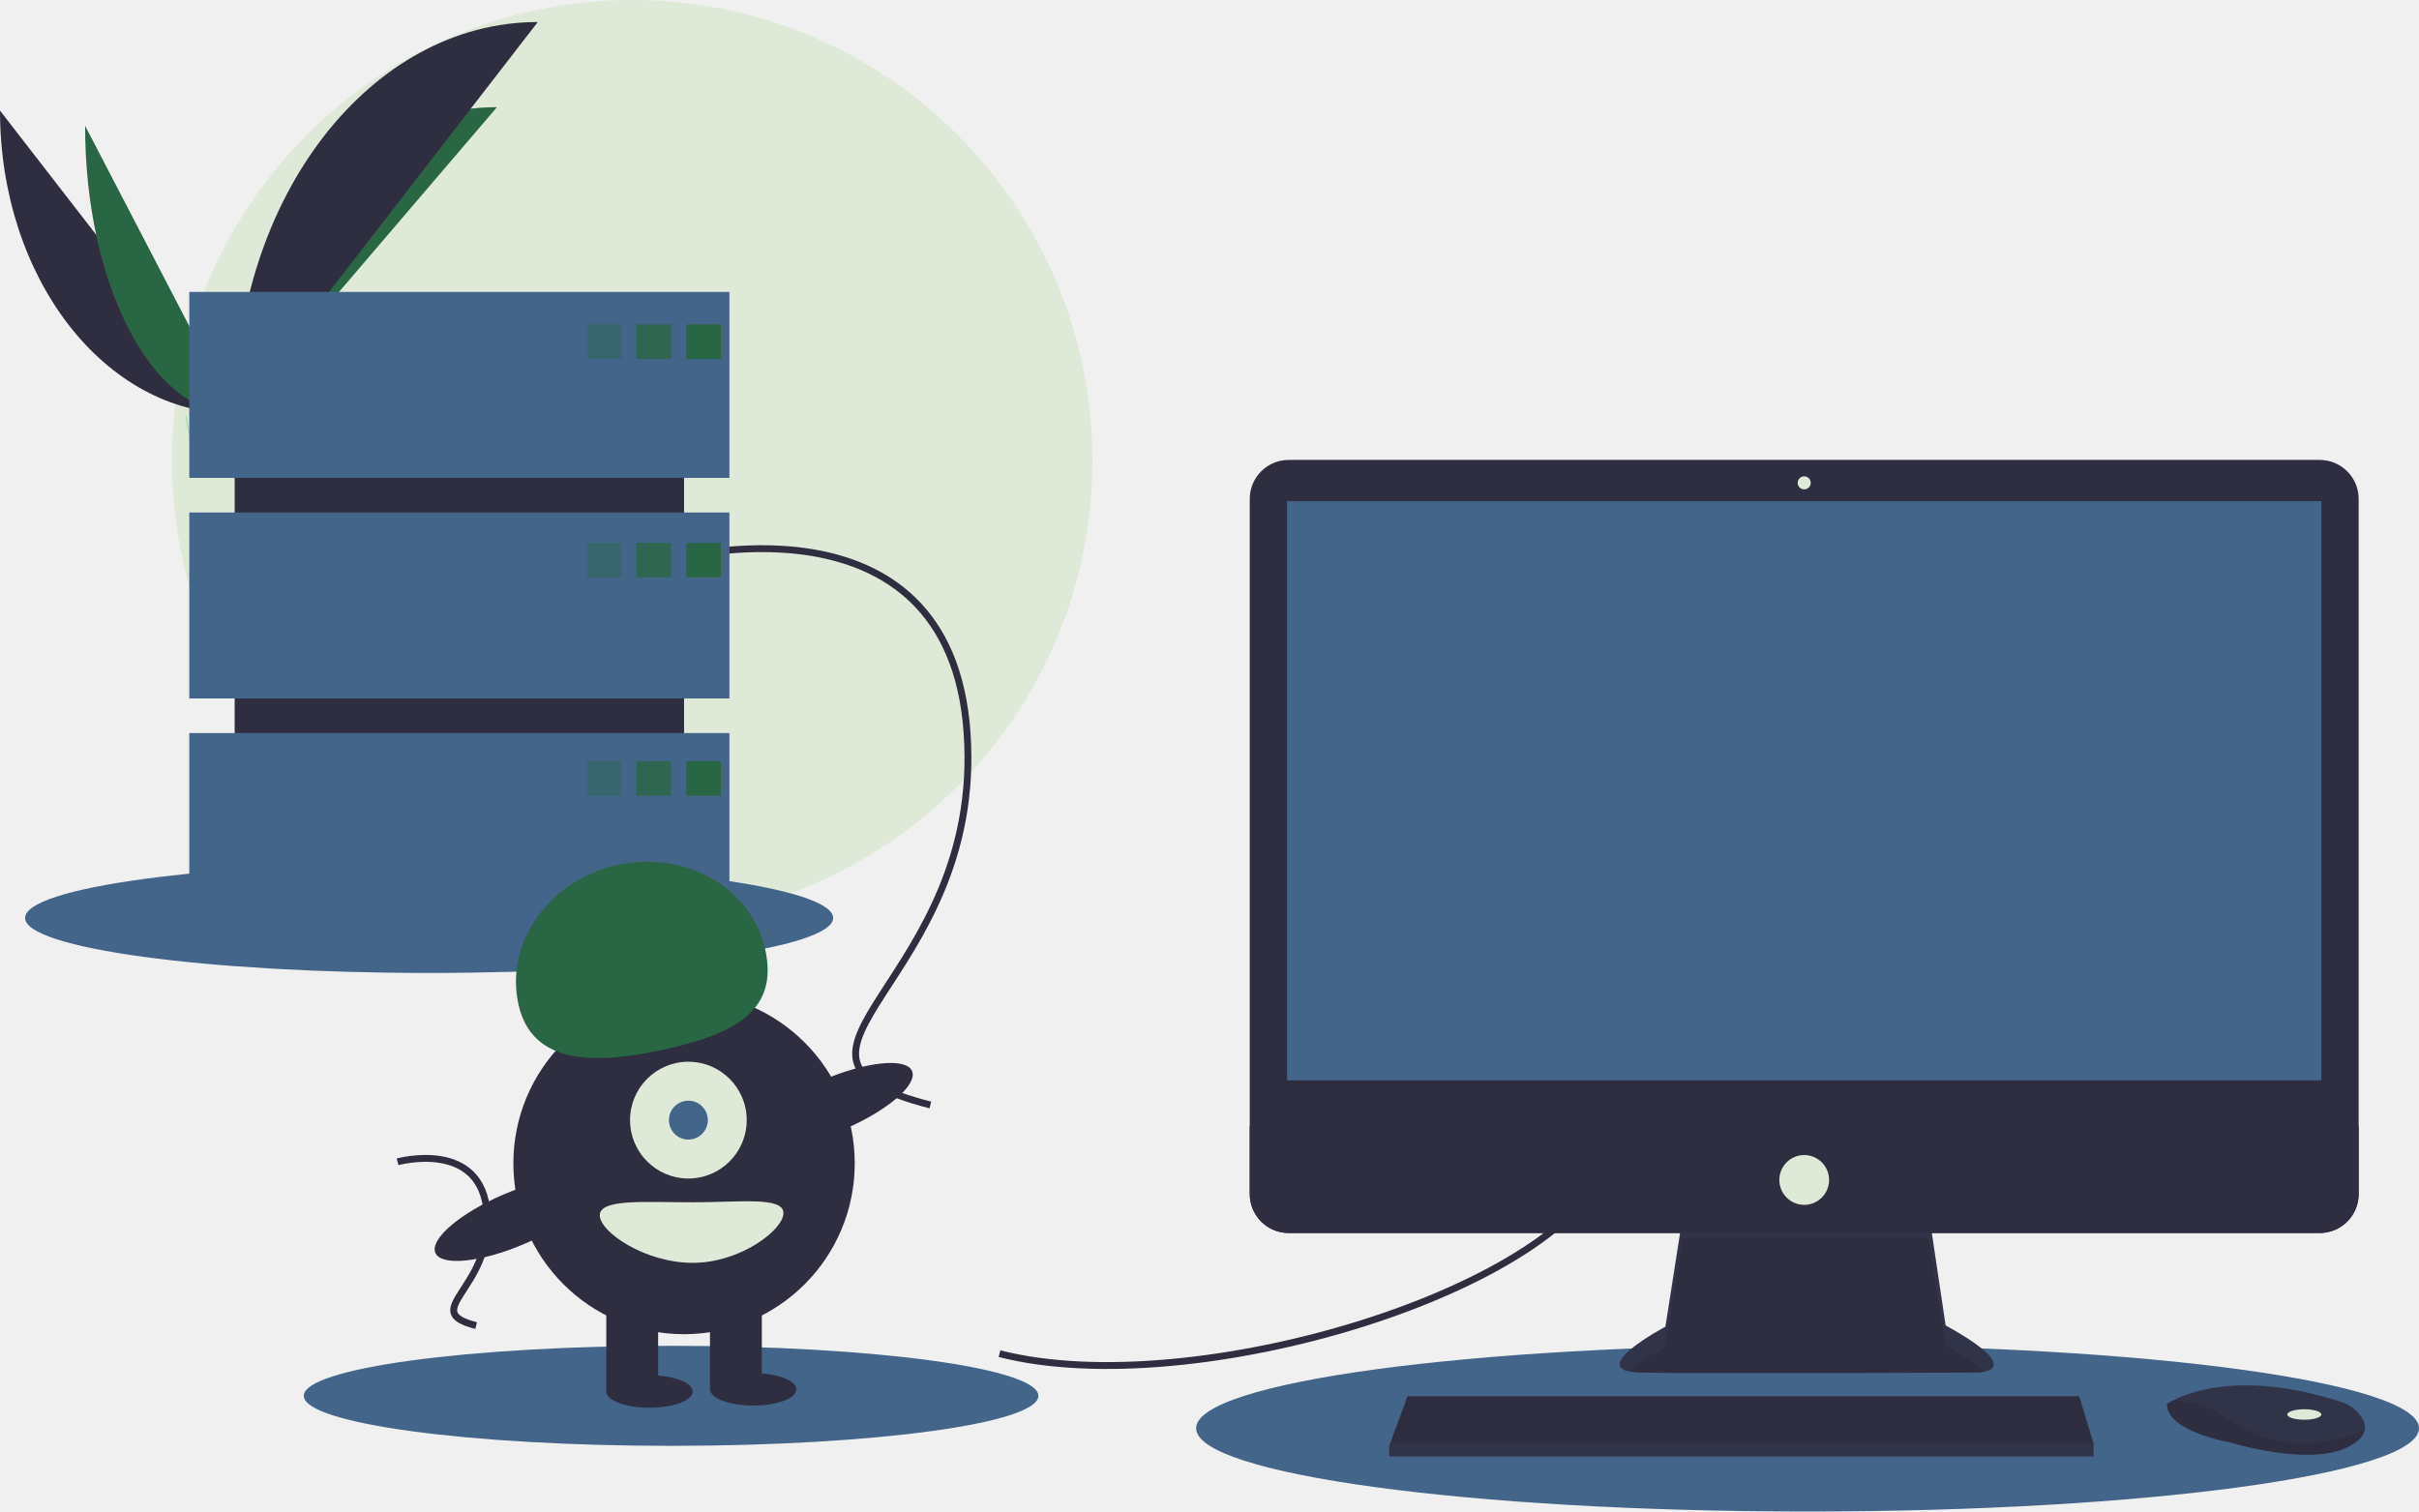
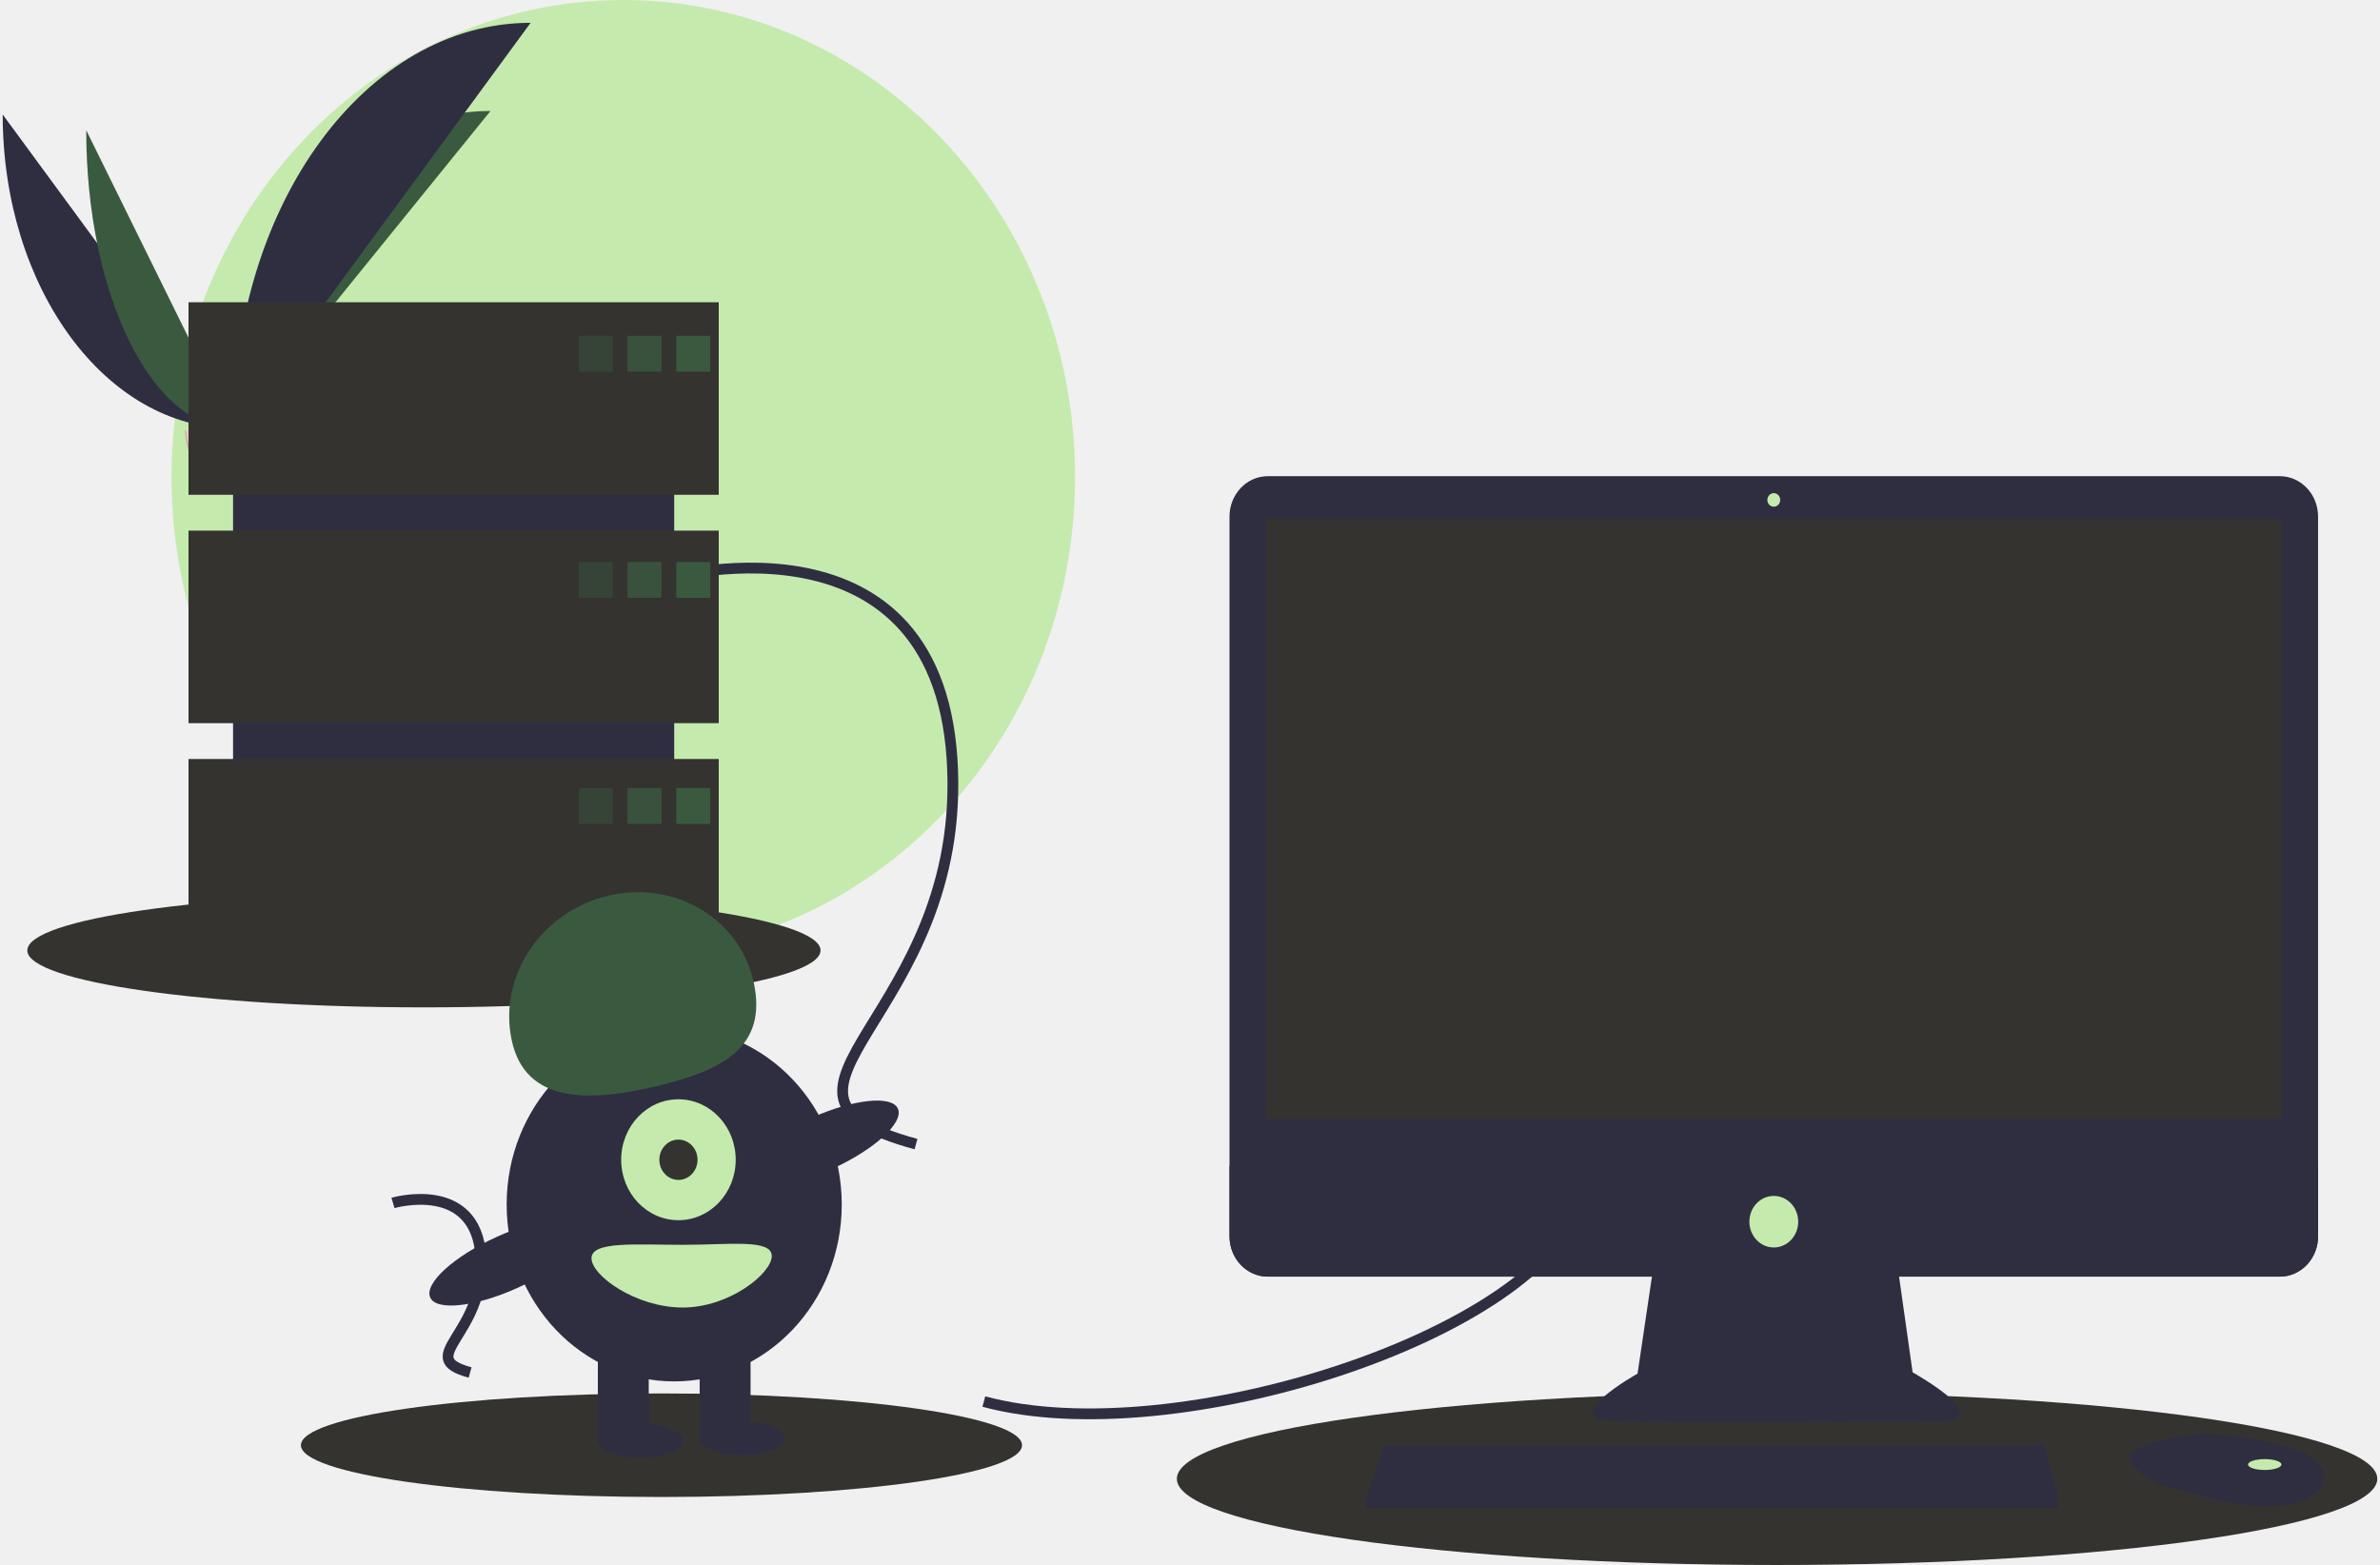
- <svg xmlns="http://www.w3.org/2000/svg" width="704" height="440" viewBox="0 0 704 440" fill="none">
+ <svg xmlns="http://www.w3.org/2000/svg" width="441" height="290" viewBox="0 0 441 290" fill="none">
  <g clip-path="url(#clip0_505_1198)">
-     <path d="M183.99 268.154C257.959 268.154 317.922 208.126 317.922 134.077C317.922 60.028 257.959 0 183.99 0C110.021 0 50.057 60.028 50.057 134.077C50.057 208.126 110.021 268.154 183.99 268.154Z" fill="#DEEAD7" />
-     <path d="M0 32.193C0 80.975 30.571 120.45 68.35 120.45Z" fill="#2F2E41" />
-     <path d="M68.35 120.45C68.35 71.119 102.465 31.201 144.625 31.201Z" fill="#296643" />
-     <path d="M24.765 36.615C24.765 82.953 44.259 120.45 68.35 120.45Z" fill="#296643" />
-     <path d="M68.35 120.45C68.35 57.416 107.782 6.41 156.512 6.41Z" fill="#2F2E41" />
-     <path d="M53.971 121.072C53.971 121.072 63.664 120.773 66.585 118.691C69.507 116.608 81.496 114.122 82.221 117.461C82.945 120.801 96.788 134.072 85.844 134.16C74.901 134.249 60.416 132.454 57.501 130.676C54.585 128.898 53.971 121.072 53.971 121.072Z" fill="#CDF4D2" />
-     <path opacity="0.2" d="M86.039 132.998C75.096 133.086 60.611 131.291 57.696 129.513C55.475 128.159 54.591 123.301 54.295 121.059C54.09 121.068 53.971 121.072 53.971 121.072C53.971 121.072 54.585 128.898 57.501 130.676C60.416 132.454 74.901 134.249 85.844 134.16C89.003 134.135 90.094 133.01 90.034 131.343C89.595 132.35 88.391 132.979 86.039 132.998Z" fill="#436589" />
-     <path d="M124.884 283.224C189.823 283.224 242.467 276.054 242.467 267.21C242.467 258.366 189.823 251.197 124.884 251.197C59.944 251.197 7.3 258.366 7.3 267.21C7.3 276.054 59.944 283.224 124.884 283.224Z" fill="#436589" />
-     <path opacity="0.1" d="M124.884 280.655C179.405 280.655 223.604 274.636 223.604 267.21C223.604 259.785 179.405 253.766 124.884 253.766C70.362 253.766 26.163 259.785 26.163 267.21C26.163 274.636 70.362 280.655 124.884 280.655Z" fill="#436589" />
-     <path d="M526.052 440C624.33 440 704 429.15 704 415.765C704 402.381 624.33 391.531 526.052 391.531C427.774 391.531 348.104 402.381 348.104 415.765C348.104 429.15 427.774 440 526.052 440Z" fill="#436589" />
-     <path d="M195.308 420.881C254.344 420.881 302.203 414.363 302.203 406.323C302.203 398.283 254.344 391.765 195.308 391.765C136.272 391.765 88.414 398.283 88.414 406.323C88.414 414.363 136.272 420.881 195.308 420.881Z" fill="#436589" />
-     <path d="M290.884 394.049C347.476 408.526 456.256 375.164 468.203 337.396" stroke="#2F2E41" stroke-width="2" stroke-miterlimit="10" />
-     <path d="M194.679 163.033C194.679 163.033 276.422 140.372 281.453 213.391C286.483 286.409 214.172 307.182 270.763 321.66" stroke="#2F2E41" stroke-width="2" stroke-miterlimit="10" />
-     <path d="M115.705 338.204C115.705 338.204 140.273 331.393 141.785 353.339C143.297 375.286 121.563 381.529 138.572 385.88" stroke="#2F2E41" stroke-width="2" stroke-miterlimit="10" />
-     <path d="M489.642 354.543L484.689 386.202C484.689 386.202 460.303 399.171 477.45 399.553C494.596 399.934 575.373 399.553 575.373 399.553C575.373 399.553 590.995 399.553 566.229 385.821L561.275 352.636L489.642 354.543Z" fill="#2F2E41" />
-     <path opacity="0.1" d="M474 399.209C477.894 395.74 484.689 392.126 484.689 392.126L489.642 360.467L561.275 360.534L566.229 391.745C572.004 394.947 575.582 397.402 577.675 399.285C580.856 398.558 584.332 395.858 566.229 385.821L561.275 352.636L489.642 354.543L484.689 386.202C484.689 386.202 464.198 397.101 474 399.209Z" fill="#436589" />
-     <path d="M675.095 133.881H375.06C368.794 133.881 363.713 138.967 363.713 145.24V347.57C363.713 353.844 368.794 358.93 375.06 358.93H675.095C681.362 358.93 686.442 353.844 686.442 347.57V145.24C686.442 138.967 681.362 133.881 675.095 133.881Z" fill="#2F2E41" />
-     <path d="M675.583 145.896H374.573V314.492H675.583V145.896Z" fill="#436589" />
-     <path d="M525.078 142.464C526.13 142.464 526.983 141.61 526.983 140.556C526.983 139.503 526.13 138.649 525.078 138.649C524.026 138.649 523.173 139.503 523.173 140.556C523.173 141.61 524.026 142.464 525.078 142.464Z" fill="#DEEAD7" />
-     <path d="M686.442 327.842V347.57C686.442 349.062 686.149 350.539 685.579 351.917C685.009 353.296 684.173 354.548 683.119 355.603C682.066 356.658 680.815 357.494 679.438 358.065C678.061 358.636 676.585 358.93 675.095 358.929H375.06C373.57 358.93 372.095 358.636 370.718 358.065C369.341 357.494 368.09 356.658 367.036 355.603C365.983 354.548 365.147 353.296 364.577 351.917C364.007 350.539 363.713 349.062 363.713 347.57V327.842H686.442Z" fill="#2F2E41" />
-     <path d="M609.285 420.15V423.965H404.292V420.913L404.575 420.15L409.627 406.418H605.093L609.285 420.15Z" fill="#2F2E41" />
-     <path d="M688.172 416.416C687.799 418.014 686.389 419.7 683.204 421.295C671.773 427.016 648.53 419.769 648.53 419.769C648.53 419.769 630.622 416.717 630.622 408.707C631.125 408.363 631.649 408.05 632.192 407.773C636.998 405.228 652.932 398.947 681.186 408.039C683.267 408.693 685.126 409.912 686.556 411.562C687.701 412.904 688.599 414.605 688.172 416.416Z" fill="#2F2E41" />
-     <path opacity="0.1" d="M688.172 416.416C674.181 421.783 661.71 422.183 648.911 413.285C642.457 408.799 636.593 407.689 632.192 407.773C636.998 405.227 652.932 398.947 681.186 408.039C683.267 408.693 685.126 409.912 686.556 411.562C687.701 412.904 688.599 414.605 688.172 416.416Z" fill="#436589" />
-     <path d="M670.63 413.284C673.365 413.284 675.583 412.601 675.583 411.759C675.583 410.916 673.365 410.233 670.63 410.233C667.894 410.233 665.676 410.916 665.676 411.759C665.676 412.601 667.894 413.284 670.63 413.284Z" fill="#DEEAD7" />
-     <path d="M525.078 350.729C529.076 350.729 532.317 347.484 532.317 343.481C532.317 339.479 529.076 336.234 525.078 336.234C521.079 336.234 517.838 339.479 517.838 343.481C517.838 347.484 521.079 350.729 525.078 350.729Z" fill="#DEEAD7" />
-     <path opacity="0.1" d="M609.285 420.15V423.965H404.292V420.913L404.575 420.15H609.285Z" fill="#436589" />
-     <path d="M199.081 100.086H68.292V252.418H199.081V100.086Z" fill="#2F2E41" />
-     <path d="M212.286 84.978H55.088V139.113H212.286V84.978Z" fill="#436589" />
-     <path d="M212.286 149.185H55.088V203.319H212.286V149.185Z" fill="#436589" />
-     <path d="M212.286 213.391H55.088V267.525H212.286V213.391Z" fill="#436589" />
-     <path opacity="0.4" d="M180.846 94.421H170.785V104.492H180.846V94.421Z" fill="#296643" />
-     <path opacity="0.8" d="M195.308 94.421H185.248V104.492H195.308V94.421Z" fill="#296643" />
-     <path d="M209.77 94.421H199.71V104.492H209.77V94.421Z" fill="#296643" />
-     <path opacity="0.4" d="M180.846 157.997H170.785V168.069H180.846V157.997Z" fill="#296643" />
-     <path opacity="0.8" d="M195.308 157.997H185.248V168.069H195.308V157.997Z" fill="#296643" />
-     <path d="M209.77 157.997H199.71V168.069H209.77V157.997Z" fill="#296643" />
-     <path opacity="0.4" d="M180.846 221.574H170.785V231.645H180.846V221.574Z" fill="#296643" />
-     <path opacity="0.8" d="M195.308 221.574H185.248V231.645H195.308V221.574Z" fill="#296643" />
-     <path d="M209.77 221.574H199.71V231.645H209.77V221.574Z" fill="#296643" />
-     <path d="M199.081 388.383C226.515 388.383 248.755 366.119 248.755 338.655C248.755 311.191 226.515 288.927 199.081 288.927C171.646 288.927 149.406 311.191 149.406 338.655C149.406 366.119 171.646 388.383 199.081 388.383Z" fill="#2F2E41" />
-     <path d="M191.535 377.682H176.444V404.75H191.535V377.682Z" fill="#2F2E41" />
-     <path d="M221.717 377.682H206.626V404.75H221.717V377.682Z" fill="#2F2E41" />
-     <path d="M189.02 409.785C195.966 409.785 201.596 407.672 201.596 405.064C201.596 402.457 195.966 400.343 189.02 400.343C182.075 400.343 176.444 402.457 176.444 405.064C176.444 407.672 182.075 409.785 189.02 409.785Z" fill="#2F2E41" />
-     <path d="M219.202 409.156C226.148 409.156 231.778 407.042 231.778 404.435C231.778 401.828 226.148 399.714 219.202 399.714C212.257 399.714 206.626 401.828 206.626 404.435C206.626 407.042 212.257 409.156 219.202 409.156Z" fill="#2F2E41" />
-     <path d="M200.338 343.061C209.715 343.061 217.316 335.452 217.316 326.066C217.316 316.679 209.715 309.07 200.338 309.07C190.962 309.07 183.361 316.679 183.361 326.066C183.361 335.452 190.962 343.061 200.338 343.061Z" fill="#DEEAD7" />
-     <path d="M200.338 331.731C203.464 331.731 205.998 329.195 205.998 326.066C205.998 322.937 203.464 320.401 200.338 320.401C197.213 320.401 194.679 322.937 194.679 326.066C194.679 329.195 197.213 331.731 200.338 331.731Z" fill="#436589" />
-     <path d="M150.895 292.409C146.884 274.427 159.706 256.256 179.533 251.824C199.36 247.392 218.684 258.377 222.695 276.36C226.706 294.342 213.566 300.974 193.739 305.406C173.912 309.838 154.906 310.392 150.895 292.409Z" fill="#296643" />
-     <path d="M245.671 328.737C258.281 323.334 267.131 315.741 265.436 311.778C263.742 307.814 252.145 308.982 239.535 314.385C226.924 319.788 218.075 327.381 219.769 331.345C221.463 335.308 233.06 334.14 245.671 328.737Z" fill="#2F2E41" />
-     <path d="M152.61 362.099C165.22 356.696 174.07 349.103 172.375 345.139C170.681 341.176 159.084 342.344 146.474 347.747C133.863 353.15 125.014 360.743 126.708 364.706C128.402 368.67 139.999 367.502 152.61 362.099Z" fill="#2F2E41" />
-     <path d="M228.005 353.133C228.005 358 215.487 367.611 201.596 367.611C187.705 367.611 174.558 358.63 174.558 353.763C174.558 348.896 187.705 349.986 201.596 349.986C215.487 349.986 228.005 348.266 228.005 353.133Z" fill="#DEEAD7" />
+     <path d="M115.494 176.738C161.724 176.738 199.201 137.174 199.201 88.369C199.201 39.564 161.724 0 115.494 0C69.263 0 31.786 39.564 31.786 88.369C31.786 137.174 69.263 176.738 115.494 176.738Z" fill="#C4EBAD" />
+     <path d="M0.5 21.218C0.5 53.37 19.607 79.387 43.219 79.387Z" fill="#2F2E41" />
+     <path d="M43.219 79.387C43.219 46.874 64.541 20.564 90.89 20.564Z" fill="#3A5A40" />
+     <path d="M15.978 24.132C15.978 54.673 28.162 79.387 43.219 79.387Z" fill="#3A5A40" />
+     <path d="M43.219 79.387C43.219 37.842 67.864 4.225 98.32 4.225Z" fill="#2F2E41" />
+     <path d="M34.232 79.797C34.232 79.797 40.29 79.6 42.116 78.228C43.942 76.855 51.435 75.216 51.888 77.418C52.341 79.619 60.992 88.365 54.153 88.424C47.313 88.482 38.26 87.299 36.438 86.127C34.616 84.955 34.232 79.797 34.232 79.797Z" fill="#E9CDC3" />
+     <path opacity="0.2" d="M54.275 87.658C47.435 87.716 38.382 86.533 36.56 85.361C35.172 84.469 34.619 81.266 34.434 79.789C34.306 79.795 34.232 79.797 34.232 79.797C34.232 79.797 34.616 84.955 36.438 86.127C38.26 87.299 47.313 88.482 54.153 88.424C56.127 88.407 56.809 87.665 56.771 86.567C56.497 87.231 55.744 87.645 54.275 87.658Z" fill="#343330" />
+     <path d="M78.552 186.67C119.14 186.67 152.042 181.945 152.042 176.116C152.042 170.287 119.14 165.562 78.552 165.562C37.965 165.562 5.062 170.287 5.062 176.116C5.062 181.945 37.965 186.67 78.552 186.67Z" fill="#343330" />
+     <path opacity="0.1" d="M78.552 184.977C112.628 184.977 140.252 181.01 140.252 176.116C140.252 171.222 112.628 167.255 78.552 167.255C44.476 167.255 16.852 171.222 16.852 176.116C16.852 181.01 44.476 184.977 78.552 184.977Z" fill="#343330" />
+     <path d="M329.283 290C390.706 290 440.5 282.849 440.5 274.027C440.5 265.205 390.706 258.054 329.283 258.054C267.859 258.054 218.065 265.205 218.065 274.027C218.065 282.849 267.859 290 329.283 290Z" fill="#343330" />
+     <path d="M122.568 277.399C159.465 277.399 189.377 273.103 189.377 267.804C189.377 262.505 159.465 258.209 122.568 258.209C85.67 258.209 55.759 262.505 55.759 267.804C55.759 273.103 85.67 277.399 122.568 277.399Z" fill="#343330" />
+     <path d="M182.303 259.714C217.672 269.256 285.66 247.268 293.127 222.375" stroke="#2F2E41" stroke-width="2" stroke-miterlimit="10" />
+     <path d="M122.175 107.453C122.175 107.453 173.264 92.518 176.408 140.644C179.552 188.77 134.357 202.46 169.727 212.003" stroke="#2F2E41" stroke-width="2" stroke-miterlimit="10" />
+     <path d="M72.816 222.907C72.816 222.907 88.171 218.418 89.116 232.883C90.061 247.347 76.477 251.462 87.108 254.33" stroke="#2F2E41" stroke-width="2" stroke-miterlimit="10" />
+     <path d="M306.527 233.676L303.431 254.542C303.431 254.542 288.19 263.09 298.906 263.341C309.622 263.593 360.108 263.341 360.108 263.341C360.108 263.341 369.872 263.341 354.393 254.291L351.297 232.419L306.527 233.676Z" fill="#2F2E41" />
+     <path opacity="0.1" d="M296.75 263.115C299.184 260.829 303.431 258.447 303.431 258.447L306.526 237.58L351.297 237.625L354.393 258.195C358.002 260.306 360.239 261.924 361.547 263.165C363.535 262.686 365.707 260.906 354.393 254.291L351.297 232.419L306.526 233.676L303.431 254.542C303.431 254.542 290.624 261.726 296.75 263.115Z" fill="#343330" />
+     <path d="M422.435 88.24H234.913C230.996 88.24 227.821 91.592 227.821 95.727V229.08C227.821 233.215 230.996 236.567 234.913 236.567H422.435C426.351 236.567 429.526 233.215 429.526 229.08V95.727C429.526 91.592 426.351 88.24 422.435 88.24Z" fill="#2F2E41" />
+     <path d="M422.739 96.159H234.608V207.279H422.739V96.159Z" fill="#343330" />
+     <path d="M328.674 93.896C329.331 93.896 329.864 93.334 329.864 92.639C329.864 91.945 329.331 91.382 328.674 91.382C328.016 91.382 327.483 91.945 327.483 92.639C327.483 93.334 328.016 93.896 328.674 93.896Z" fill="#C4EBAD" />
+     <path d="M429.526 216.078V229.081C429.527 230.064 429.343 231.037 428.987 231.946C428.63 232.854 428.108 233.68 427.45 234.375C426.791 235.07 426.009 235.622 425.149 235.998C424.288 236.374 423.366 236.568 422.435 236.567H234.913C233.981 236.568 233.059 236.374 232.199 235.998C231.338 235.622 230.556 235.07 229.898 234.375C229.239 233.68 228.717 232.854 228.36 231.946C228.004 231.037 227.821 230.064 227.821 229.081V216.078H429.526Z" fill="#2F2E41" />
+     <path d="M381.303 276.917V279.431H253.183V277.42L253.359 276.917L256.517 267.867H378.683L381.303 276.917Z" fill="#2F2E41" />
+     <path d="M430.608 274.456C430.374 275.51 429.493 276.621 427.502 277.672C420.358 281.443 405.831 276.666 405.831 276.666C405.831 276.666 394.639 274.655 394.639 269.375C394.953 269.148 395.281 268.943 395.62 268.759C398.624 267.082 408.583 262.942 426.241 268.935C427.542 269.366 428.704 270.17 429.598 271.257C430.313 272.141 430.874 273.263 430.608 274.456Z" fill="#2F2E41" />
+     <path opacity="0.1" d="M430.608 274.456C421.863 277.993 414.069 278.257 406.069 272.392C402.035 269.436 398.37 268.704 395.62 268.759C398.624 267.082 408.583 262.942 426.241 268.935C427.542 269.366 428.704 270.17 429.598 271.257C430.313 272.141 430.874 273.263 430.608 274.456Z" fill="#343330" />
+     <path d="M419.644 272.392C421.353 272.392 422.739 271.942 422.739 271.386C422.739 270.831 421.353 270.381 419.644 270.381C417.934 270.381 416.548 270.831 416.548 271.386C416.548 271.942 417.934 272.392 419.644 272.392Z" fill="#C4EBAD" />
+     <path d="M328.674 231.162C331.173 231.162 333.198 229.024 333.198 226.386C333.198 223.747 331.173 221.609 328.674 221.609C326.175 221.609 324.149 223.747 324.149 226.386C324.149 229.024 326.175 231.162 328.674 231.162Z" fill="#C4EBAD" />
+     <path opacity="0.1" d="M381.303 276.917V279.431H253.183V277.42L253.359 276.917H381.303Z" fill="#343330" />
+     <path d="M124.926 65.966H43.183V166.366H124.926V65.966Z" fill="#2F2E41" />
+     <path d="M133.178 56.009H34.93V91.688H133.178V56.009Z" fill="#343330" />
+     <path d="M133.178 98.326H34.93V134.006H133.178V98.326Z" fill="#343330" />
+     <path d="M133.178 140.644H34.93V176.323H133.178V140.644Z" fill="#343330" />
+     <path opacity="0.4" d="M113.529 62.232H107.241V68.87H113.529V62.232Z" fill="#3A5A40" />
+     <path opacity="0.8" d="M122.568 62.232H116.28V68.87H122.568V62.232Z" fill="#3A5A40" />
+     <path d="M131.606 62.232H125.319V68.87H131.606V62.232Z" fill="#3A5A40" />
+     <path opacity="0.4" d="M113.529 104.134H107.241V110.772H113.529V104.134Z" fill="#3A5A40" />
+     <path opacity="0.8" d="M122.568 104.134H116.28V110.772H122.568V104.134Z" fill="#3A5A40" />
+     <path d="M131.606 104.134H125.319V110.772H131.606V104.134Z" fill="#3A5A40" />
+     <path opacity="0.4" d="M113.529 146.037H107.241V152.675H113.529V146.037Z" fill="#3A5A40" />
+     <path opacity="0.8" d="M122.568 146.037H116.28V152.675H122.568V146.037Z" fill="#3A5A40" />
+     <path d="M131.606 146.037H125.319V152.675H131.606V146.037Z" fill="#3A5A40" />
+     <path d="M124.926 255.98C142.072 255.98 155.972 241.306 155.972 223.205C155.972 205.103 142.072 190.429 124.926 190.429C107.779 190.429 93.879 205.103 93.879 223.205C93.879 241.306 107.779 255.98 124.926 255.98Z" fill="#2F2E41" />
+     <path d="M120.21 248.927H110.778V266.767H120.21V248.927Z" fill="#2F2E41" />
+     <path d="M139.073 248.927H129.642V266.767H139.073V248.927Z" fill="#2F2E41" />
+     <path d="M118.638 270.086C122.979 270.086 126.498 268.693 126.498 266.974C126.498 265.256 122.979 263.863 118.638 263.863C114.297 263.863 110.778 265.256 110.778 266.974C110.778 268.693 114.297 270.086 118.638 270.086Z" fill="#2F2E41" />
+     <path d="M137.501 269.671C141.842 269.671 145.361 268.278 145.361 266.559C145.361 264.841 141.842 263.448 137.501 263.448C133.161 263.448 129.642 264.841 129.642 266.559C129.642 268.278 133.161 269.671 137.501 269.671Z" fill="#2F2E41" />
+     <path d="M125.712 226.109C131.572 226.109 136.322 221.093 136.322 214.907C136.322 208.72 131.572 203.705 125.712 203.705C119.851 203.705 115.101 208.72 115.101 214.907C115.101 221.093 119.851 226.109 125.712 226.109Z" fill="#C4EBAD" />
+     <path d="M125.712 218.641C127.665 218.641 129.249 216.969 129.249 214.907C129.249 212.845 127.665 211.173 125.712 211.173C123.758 211.173 122.175 212.845 122.175 214.907C122.175 216.969 123.758 218.641 125.712 218.641Z" fill="#343330" />
+     <path d="M94.809 192.724C92.302 180.872 100.316 168.896 112.708 165.975C125.1 163.054 137.178 170.294 139.685 182.146C142.191 193.998 133.979 198.369 121.587 201.29C109.195 204.211 97.316 204.576 94.809 192.724Z" fill="#3A5A40" />
+     <path d="M154.044 216.668C161.926 213.106 167.457 208.102 166.398 205.49C165.339 202.878 158.091 203.647 150.209 207.209C142.327 210.77 136.797 215.774 137.856 218.386C138.915 220.998 146.163 220.229 154.044 216.668Z" fill="#2F2E41" />
+     <path d="M95.881 238.656C103.763 235.095 109.294 230.09 108.235 227.478C107.176 224.866 99.928 225.636 92.046 229.197C84.164 232.758 78.633 237.763 79.692 240.375C80.751 242.987 87.999 242.217 95.881 238.656Z" fill="#2F2E41" />
+     <path d="M143.003 232.747C143.003 235.955 135.179 242.289 126.498 242.289C117.816 242.289 109.599 236.369 109.599 233.162C109.599 229.954 117.816 230.672 126.498 230.672C135.179 230.672 143.003 229.539 143.003 232.747Z" fill="#C4EBAD" />
  </g>
  <defs>
    <clipPath id="clip0_505_1198">
-       <rect width="704" height="440" fill="white" />
+       <rect width="440" height="290" fill="white" transform="translate(0.5)" />
    </clipPath>
  </defs>
</svg>
